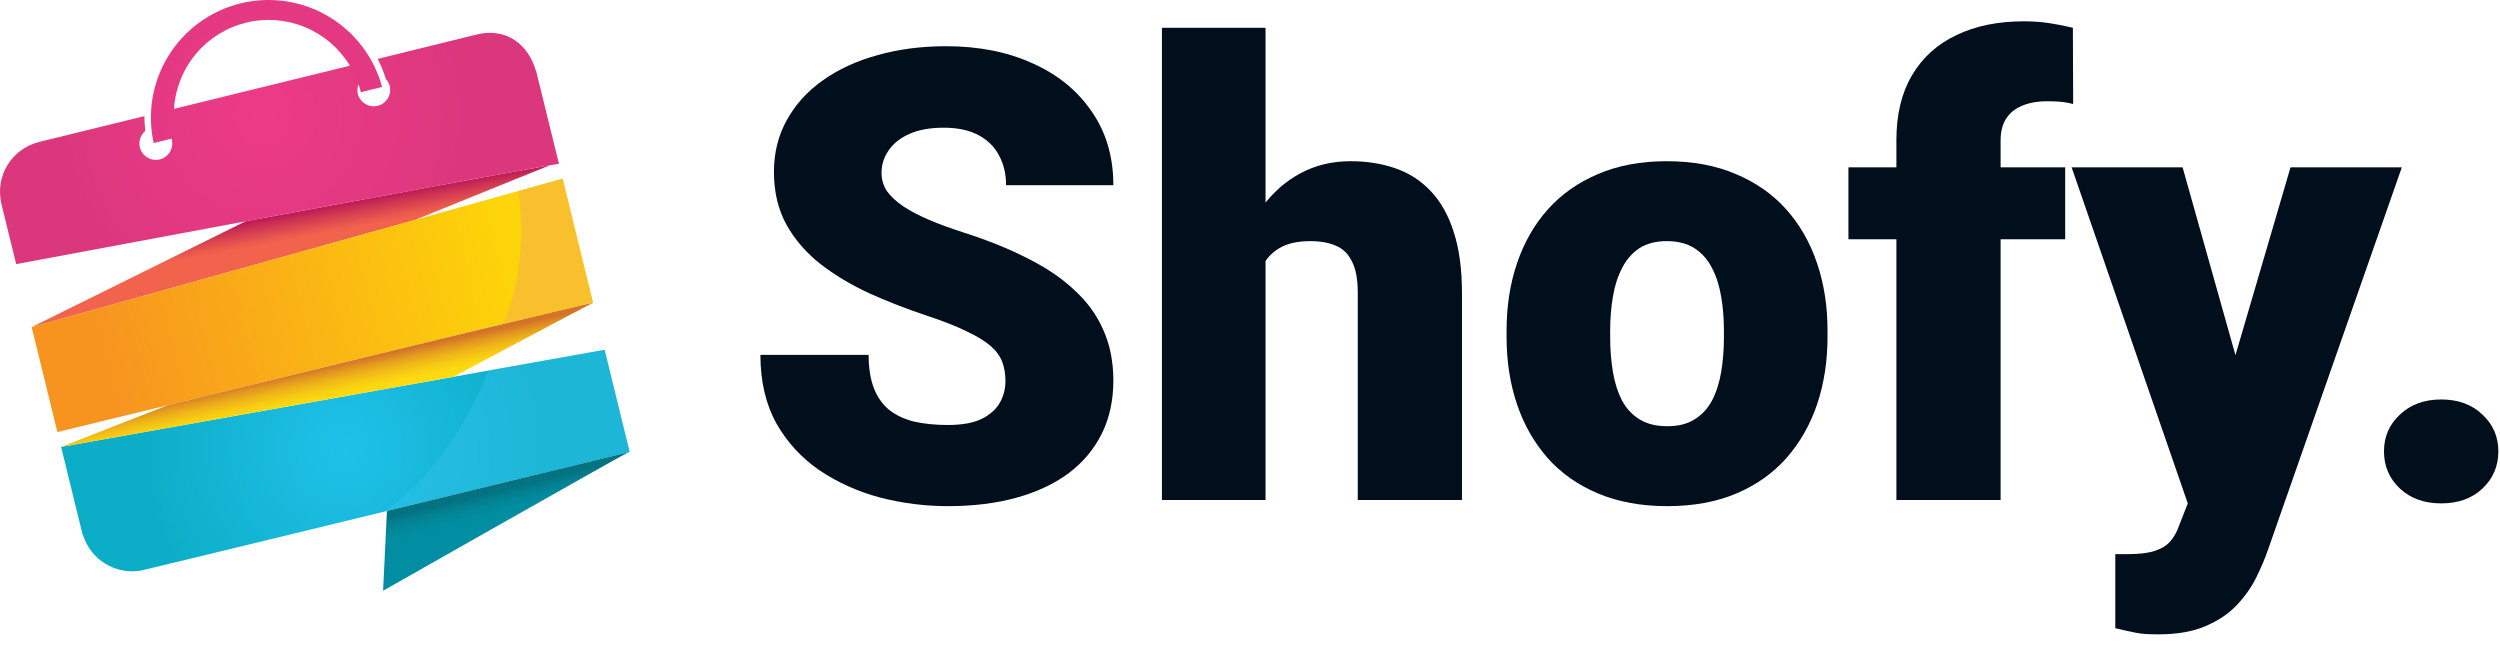
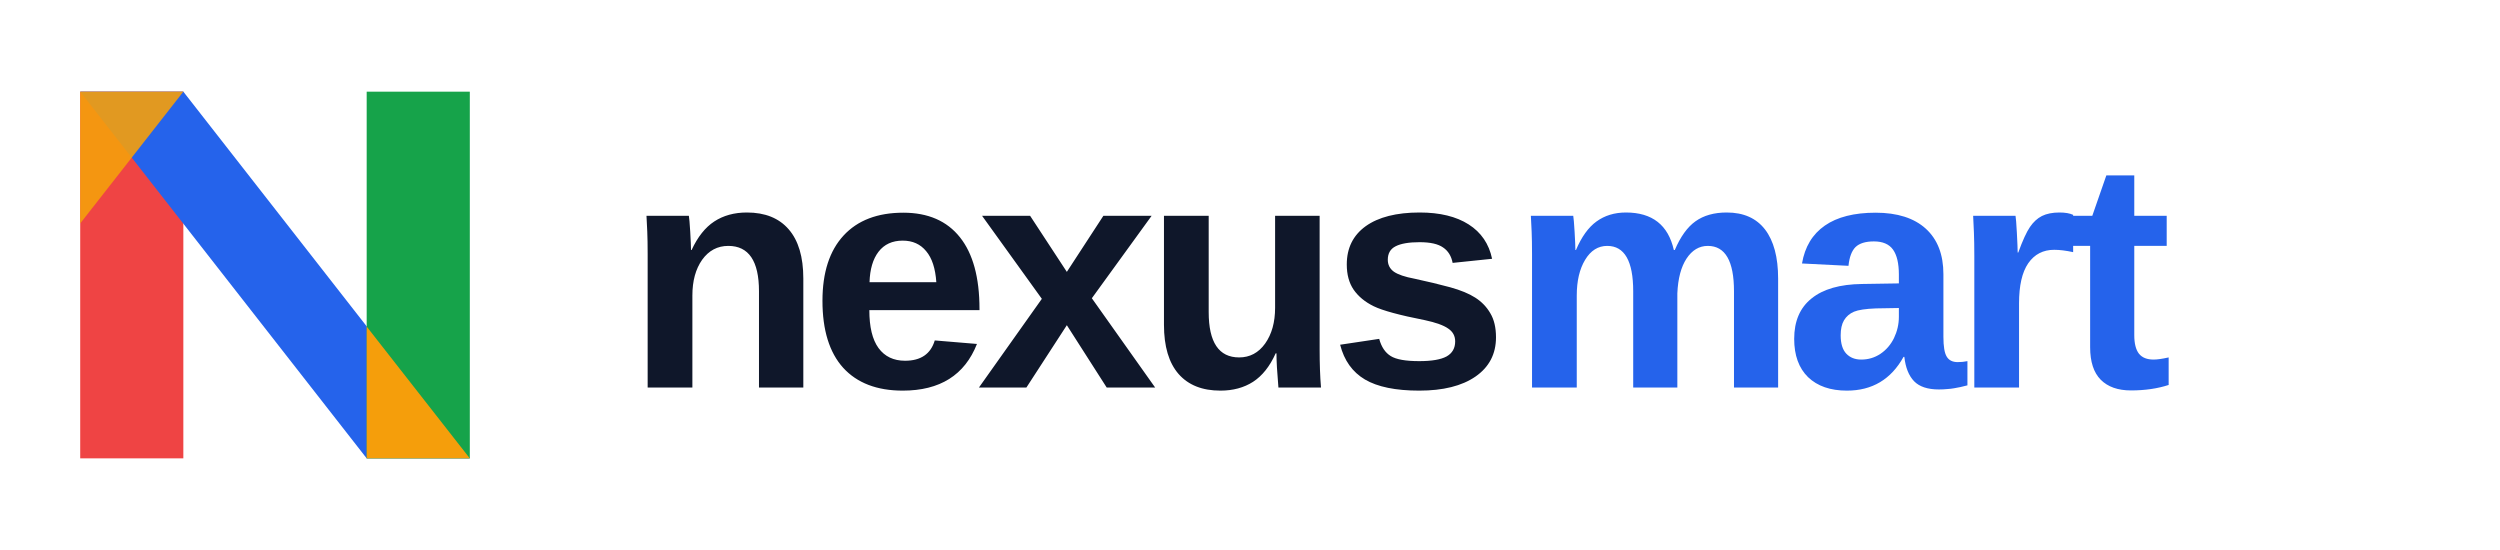
- <svg xmlns="http://www.w3.org/2000/svg" width="135" height="35" viewBox="0 0 135 35" fill="none">
-   <path d="M54.294 20.575C54.294 20.199 54.239 19.861 54.128 19.562C54.017 19.253 53.812 18.965 53.514 18.699C53.215 18.434 52.783 18.168 52.219 17.902C51.665 17.626 50.935 17.338 50.027 17.039C48.965 16.685 47.941 16.287 46.956 15.844C45.971 15.39 45.091 14.864 44.316 14.267C43.542 13.658 42.927 12.95 42.474 12.142C42.02 11.323 41.793 10.371 41.793 9.286C41.793 8.246 42.025 7.311 42.49 6.48C42.955 5.639 43.602 4.925 44.433 4.339C45.274 3.741 46.259 3.287 47.388 2.978C48.517 2.657 49.751 2.496 51.09 2.496C52.861 2.496 54.421 2.806 55.772 3.426C57.133 4.035 58.195 4.903 58.959 6.032C59.734 7.15 60.121 8.473 60.121 10H54.327C54.327 9.391 54.2 8.854 53.945 8.39C53.702 7.925 53.331 7.56 52.833 7.294C52.335 7.028 51.71 6.896 50.957 6.896C50.227 6.896 49.612 7.006 49.114 7.228C48.616 7.449 48.24 7.748 47.985 8.124C47.731 8.489 47.603 8.893 47.603 9.336C47.603 9.701 47.703 10.033 47.902 10.332C48.113 10.62 48.406 10.891 48.782 11.146C49.17 11.4 49.634 11.644 50.177 11.876C50.73 12.108 51.35 12.335 52.036 12.557C53.32 12.966 54.46 13.425 55.456 13.935C56.463 14.433 57.31 15.003 57.996 15.645C58.693 16.275 59.219 16.995 59.573 17.803C59.938 18.611 60.121 19.524 60.121 20.542C60.121 21.627 59.911 22.59 59.49 23.431C59.07 24.272 58.467 24.986 57.681 25.572C56.895 26.148 55.954 26.585 54.858 26.884C53.763 27.183 52.54 27.332 51.19 27.332C49.95 27.332 48.727 27.177 47.52 26.867C46.325 26.546 45.241 26.059 44.267 25.406C43.293 24.742 42.512 23.895 41.926 22.866C41.35 21.826 41.062 20.592 41.062 19.164H46.906C46.906 19.872 47 20.47 47.188 20.957C47.377 21.444 47.653 21.837 48.019 22.136C48.384 22.424 48.832 22.634 49.363 22.767C49.895 22.888 50.503 22.949 51.19 22.949C51.931 22.949 52.529 22.844 52.982 22.634C53.436 22.412 53.768 22.125 53.978 21.77C54.189 21.405 54.294 21.007 54.294 20.575Z" fill="#010F1C" />
-   <path d="M68.339 1.5V27H62.744V1.5H68.339ZM67.675 17.404L66.363 17.438C66.363 16.176 66.518 15.014 66.828 13.951C67.138 12.889 67.581 11.964 68.156 11.179C68.732 10.393 69.424 9.784 70.231 9.353C71.039 8.921 71.936 8.705 72.921 8.705C73.806 8.705 74.614 8.832 75.345 9.087C76.086 9.341 76.723 9.751 77.254 10.315C77.796 10.88 78.211 11.616 78.499 12.523C78.798 13.431 78.947 14.538 78.947 15.844V27H73.319V15.81C73.319 15.08 73.214 14.516 73.004 14.117C72.805 13.708 72.517 13.425 72.141 13.271C71.764 13.104 71.305 13.021 70.763 13.021C70.11 13.021 69.579 13.132 69.169 13.354C68.759 13.575 68.444 13.885 68.223 14.283C68.012 14.671 67.868 15.13 67.791 15.661C67.713 16.192 67.675 16.773 67.675 17.404Z" fill="#010F1C" />
-   <path d="M81.355 18.201V17.852C81.355 16.535 81.543 15.324 81.919 14.217C82.295 13.099 82.849 12.13 83.579 11.312C84.31 10.492 85.212 9.856 86.285 9.402C87.359 8.938 88.598 8.705 90.004 8.705C91.421 8.705 92.666 8.938 93.739 9.402C94.824 9.856 95.731 10.492 96.462 11.312C97.192 12.13 97.746 13.099 98.122 14.217C98.498 15.324 98.686 16.535 98.686 17.852V18.201C98.686 19.507 98.498 20.719 98.122 21.837C97.746 22.944 97.192 23.912 96.462 24.742C95.731 25.561 94.829 26.198 93.756 26.651C92.682 27.105 91.443 27.332 90.037 27.332C88.632 27.332 87.386 27.105 86.302 26.651C85.217 26.198 84.31 25.561 83.579 24.742C82.849 23.912 82.295 22.944 81.919 21.837C81.543 20.719 81.355 19.507 81.355 18.201ZM86.949 17.852V18.201C86.949 18.876 86.999 19.507 87.099 20.094C87.198 20.68 87.364 21.195 87.597 21.638C87.829 22.069 88.144 22.407 88.543 22.65C88.941 22.894 89.439 23.016 90.037 23.016C90.624 23.016 91.111 22.894 91.498 22.65C91.897 22.407 92.212 22.069 92.444 21.638C92.677 21.195 92.843 20.68 92.942 20.094C93.042 19.507 93.092 18.876 93.092 18.201V17.852C93.092 17.2 93.042 16.585 92.942 16.01C92.843 15.423 92.677 14.909 92.444 14.466C92.212 14.012 91.897 13.658 91.498 13.403C91.1 13.149 90.602 13.021 90.004 13.021C89.417 13.021 88.925 13.149 88.526 13.403C88.139 13.658 87.829 14.012 87.597 14.466C87.364 14.909 87.198 15.423 87.099 16.01C86.999 16.585 86.949 17.2 86.949 17.852Z" fill="#010F1C" />
-   <path d="M108.033 27H102.405V7.576C102.405 6.182 102.688 5.008 103.252 4.057C103.816 3.105 104.613 2.385 105.643 1.898C106.672 1.4 107.889 1.151 109.295 1.151C109.782 1.151 110.241 1.185 110.673 1.251C111.104 1.317 111.525 1.4 111.935 1.5L111.951 5.617C111.752 5.562 111.547 5.523 111.337 5.501C111.127 5.479 110.867 5.468 110.557 5.468C110.014 5.468 109.555 5.551 109.179 5.717C108.802 5.872 108.515 6.11 108.315 6.431C108.127 6.741 108.033 7.122 108.033 7.576V27ZM111.52 9.037V12.922H99.815V9.037H111.52Z" fill="#010F1C" />
-   <path d="M119.04 24.892L123.688 9.037H129.698L122.477 29.673C122.322 30.127 122.117 30.614 121.862 31.134C121.608 31.665 121.259 32.169 120.816 32.645C120.374 33.12 119.804 33.508 119.106 33.807C118.42 34.105 117.568 34.255 116.55 34.255C116.007 34.255 115.609 34.227 115.354 34.172C115.111 34.128 114.735 34.045 114.226 33.923V29.922C114.369 29.922 114.491 29.922 114.591 29.922C114.701 29.922 114.823 29.922 114.956 29.922C115.554 29.922 116.03 29.861 116.384 29.739C116.749 29.617 117.026 29.44 117.214 29.208C117.413 28.976 117.568 28.693 117.679 28.361L119.04 24.892ZM117.861 9.037L121.397 21.605L122.012 27.531H118.26L111.868 9.037H117.861Z" fill="#010F1C" />
-   <path d="M128.735 24.377C128.735 23.58 129.023 22.916 129.599 22.385C130.174 21.842 130.916 21.571 131.823 21.571C132.742 21.571 133.483 21.842 134.048 22.385C134.623 22.916 134.911 23.58 134.911 24.377C134.911 25.174 134.623 25.843 134.048 26.386C133.483 26.917 132.742 27.183 131.823 27.183C130.916 27.183 130.174 26.917 129.599 26.386C129.023 25.843 128.735 25.174 128.735 24.377Z" fill="#010F1C" />
-   <path d="M13.266 11.947L1.709 17.663L22.418 11.874C26.565 10.184 29.703 8.923 29.703 8.922C27.753 9.259 20.168 10.665 13.266 11.947Z" fill="url(#paint0_linear_2078_842)" />
-   <path d="M3.299 24.133C3.299 24.133 3.946 26.767 4.464 28.883C4.469 28.882 4.474 28.882 4.479 28.883C4.677 29.53 5.105 30.083 5.681 30.438C6.258 30.794 6.944 30.927 7.612 30.812C7.619 30.825 34 24.407 34 24.407L32.648 18.889L3.299 24.133Z" fill="url(#paint1_radial_2078_842)" />
-   <path d="M20.979 27.568L20.893 27.619L20.687 31.899C20.687 31.899 32.972 24.926 33.935 24.418C33.236 24.589 27.134 26.073 20.979 27.568Z" fill="url(#paint2_linear_2078_842)" />
-   <path d="M1.709 17.663L3.099 23.33C3.099 23.33 32.007 16.284 32.022 16.346C32.037 16.409 30.379 9.645 30.379 9.645L1.709 17.663Z" fill="url(#paint3_linear_2078_842)" />
-   <path d="M3.297 24.134L24.486 20.346C28.75 18.075 32.017 16.341 32.022 16.351C32.011 16.303 17.534 19.818 9.069 21.876L3.297 24.134Z" fill="url(#paint4_linear_2078_842)" />
-   <path opacity="0.4" d="M20.812 27.61C27.59 25.959 33.998 24.403 33.998 24.403L32.648 18.889L26.369 20.011C25.091 23.272 23.145 25.914 20.812 27.61Z" fill="#37C4EE" />
-   <path d="M27.182 17.492C30.067 16.799 32.019 16.337 32.022 16.355C32.039 16.423 30.379 9.654 30.379 9.654L27.971 10.326C28.316 12.292 28.183 15.11 27.182 17.492Z" fill="#F9C02E" />
-   <path d="M28.934 3.812C28.538 2.435 27.376 1.467 25.75 1.861L20.397 3.18C20.575 3.53 20.723 3.895 20.838 4.271C20.937 4.375 21.008 4.502 21.044 4.64C21.072 4.753 21.077 4.87 21.06 4.985C21.042 5.1 21.003 5.211 20.942 5.31C20.882 5.41 20.803 5.497 20.71 5.566C20.616 5.635 20.51 5.685 20.397 5.713C20.284 5.741 20.166 5.747 20.051 5.729C19.936 5.712 19.826 5.672 19.726 5.612C19.626 5.552 19.54 5.473 19.471 5.379C19.401 5.285 19.352 5.179 19.323 5.066C19.282 4.895 19.295 4.716 19.361 4.553C19.409 4.692 19.452 4.834 19.488 4.98L20.633 4.696C20.2 3.094 19.158 1.725 17.729 0.882C16.3 0.038 14.598 -0.212 12.986 0.183C11.374 0.579 9.982 1.59 9.106 2.999C8.23 4.408 7.94 6.105 8.299 7.725L9.272 7.486C9.272 7.499 9.272 7.513 9.282 7.527H9.274C9.313 7.68 9.311 7.842 9.267 7.994C9.223 8.146 9.139 8.284 9.023 8.393C8.908 8.501 8.766 8.577 8.611 8.612C8.457 8.647 8.295 8.64 8.145 8.592C7.994 8.543 7.858 8.455 7.753 8.337C7.648 8.219 7.576 8.074 7.546 7.918C7.515 7.763 7.527 7.602 7.58 7.452C7.633 7.303 7.725 7.17 7.846 7.069C7.815 6.803 7.799 6.537 7.798 6.27L2.105 7.666C2.105 7.666 2.105 7.666 2.105 7.673H2.098C1.398 7.845 0.793 8.285 0.413 8.898C0.033 9.511 -0.091 10.248 0.067 10.952H0.061L0.873 14.262C0.873 14.262 30.165 8.782 30.184 8.848L28.946 3.807L28.934 3.812ZM13.289 1.223C14.349 0.963 15.465 1.049 16.474 1.467C17.482 1.885 18.331 2.614 18.896 3.548L9.395 5.879C9.463 4.79 9.878 3.751 10.579 2.913C11.279 2.075 12.229 1.483 13.289 1.223Z" fill="url(#paint5_radial_2078_842)" />
-   <defs>
-     <linearGradient id="paint0_linear_2078_842" x1="16.533" y1="17.655" x2="14.604" y2="7.449" gradientUnits="userSpaceOnUse">
-       <stop offset="0.46" stop-color="#F1634C" />
-       <stop offset="0.49" stop-color="#E8574E" />
-       <stop offset="0.55" stop-color="#D03652" />
-       <stop offset="0.59" stop-color="#BE1E55" />
-     </linearGradient>
-     <radialGradient id="paint1_radial_2078_842" cx="0" cy="0" r="1" gradientUnits="userSpaceOnUse" gradientTransform="translate(18.6505 24.2605) rotate(-13.79) scale(10.8551 10.8551)">
-       <stop stop-color="#20C1E9" />
-       <stop offset="1" stop-color="#0CAEC7" />
-     </radialGradient>
-     <linearGradient id="paint2_linear_2078_842" x1="27.504" y1="28.939" x2="26.541" y2="25.014" gradientUnits="userSpaceOnUse">
-       <stop offset="0.3" stop-color="#018EA2" />
-       <stop offset="0.41" stop-color="#018A9E" />
-       <stop offset="0.53" stop-color="#038091" />
-       <stop offset="0.63" stop-color="#047280" />
-     </linearGradient>
-     <linearGradient id="paint3_linear_2078_842" x1="27.076" y1="14.006" x2="5.568" y2="19.285" gradientUnits="userSpaceOnUse">
-       <stop stop-color="#FDD309" />
-       <stop offset="1" stop-color="#F79420" />
-     </linearGradient>
-     <linearGradient id="paint4_linear_2078_842" x1="18.226" y1="22.798" x2="17.522" y2="19.601" gradientUnits="userSpaceOnUse">
-       <stop offset="0.33" stop-color="#FFDD0F" />
-       <stop offset="0.45" stop-color="#FDD910" />
-       <stop offset="0.56" stop-color="#F8CC13" />
-       <stop offset="0.69" stop-color="#EFB618" />
-       <stop offset="0.81" stop-color="#E3991F" />
-       <stop offset="0.94" stop-color="#D37328" />
-     </linearGradient>
-     <radialGradient id="paint5_radial_2078_842" cx="0" cy="0" r="1" gradientUnits="userSpaceOnUse" gradientTransform="translate(14.2255 6.24045) rotate(-13.79) scale(11.4313 11.4313)">
-       <stop stop-color="#ED3B87" />
-       <stop offset="1" stop-color="#DB377D" />
-     </radialGradient>
-   </defs>
+ <svg xmlns="http://www.w3.org/2000/svg" width="200" height="44" viewBox="0 0 200 44" role="img" aria-label="NexusMart">
+   <g transform="translate(0 0) scale(0.9167)">
+     <path d="M7 8h9v32H7z" fill="#EF4444" />
+     <path d="M7 8h9l25 32h-9z" fill="#2563EB" />
+     <path d="M32 8h9v32h-9z" fill="#16A34A" />
+     <path d="M32 40h9l-9-11.5z" fill="#F59E0B" />
+     <path d="M7 8h9l-9 11.5z" fill="#F59E0B" opacity=".9" />
+   </g>
+   <text x="50" y="31" font-family="'Be Vietnam Pro','Segoe UI',Arial,sans-serif" font-size="26" font-weight="800" letter-spacing="-1.1" fill="#0F172A">nexus<tspan fill="#2563EB">mart</tspan>
+   </text>
</svg>
